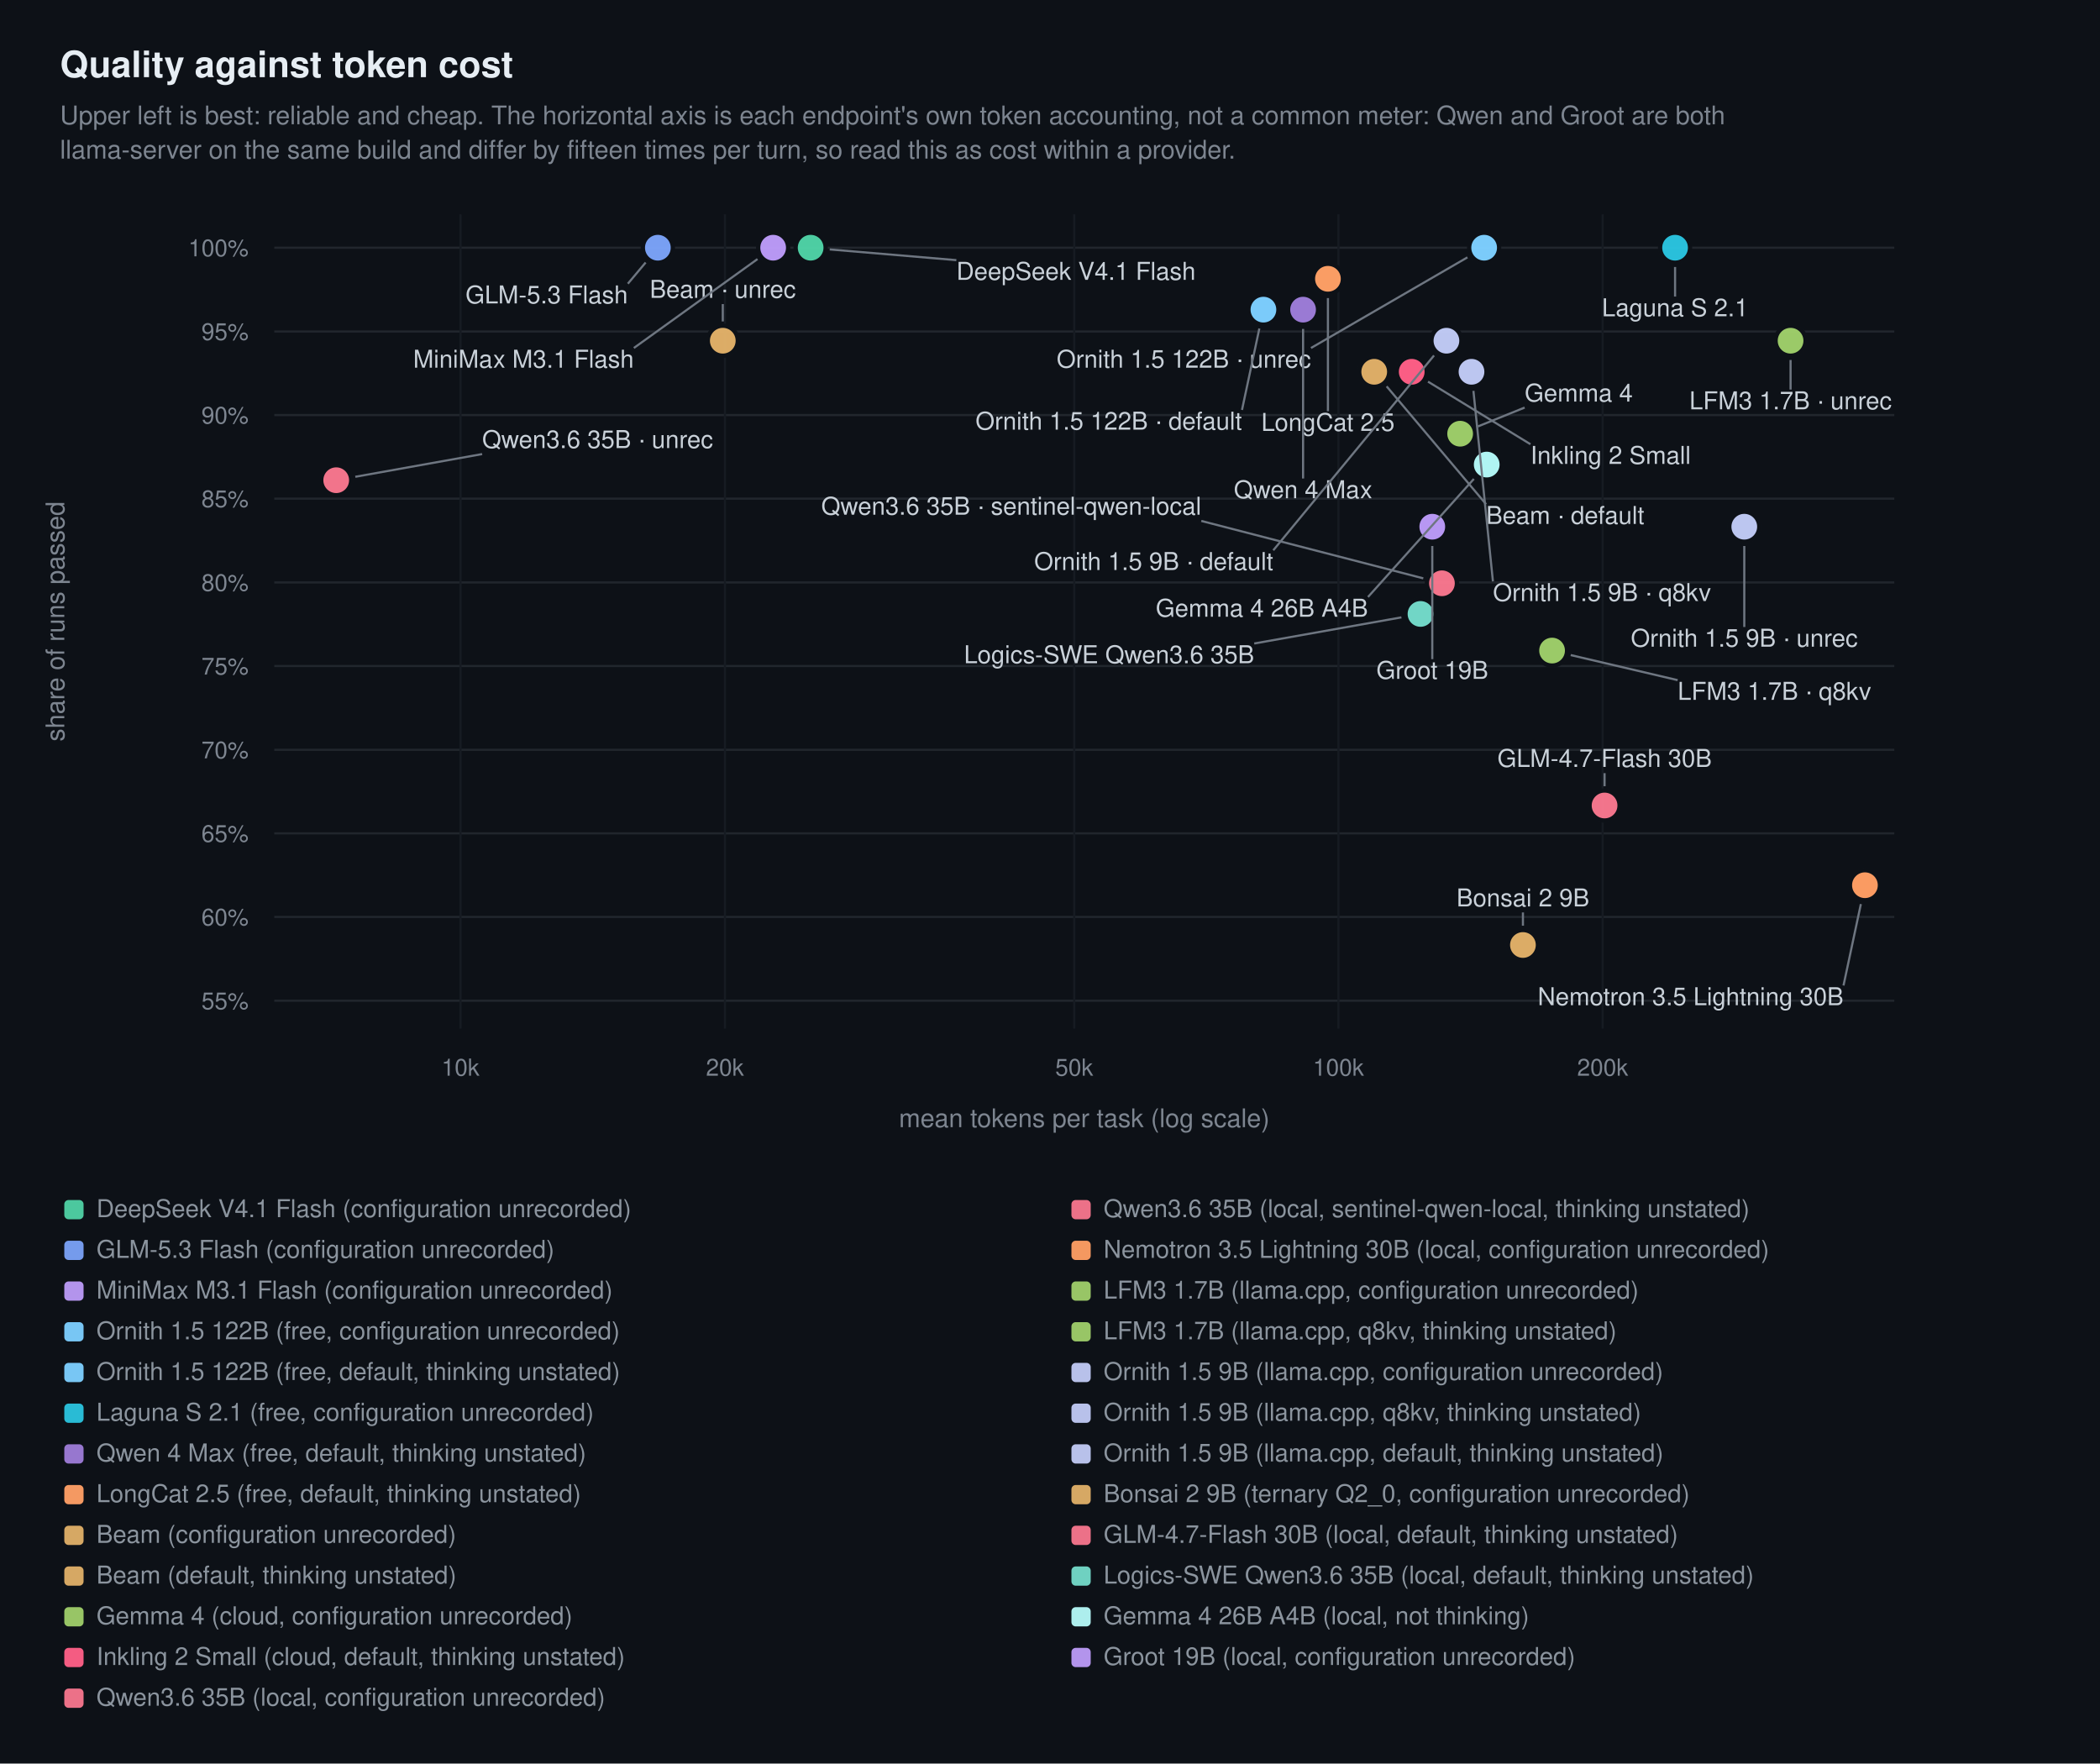
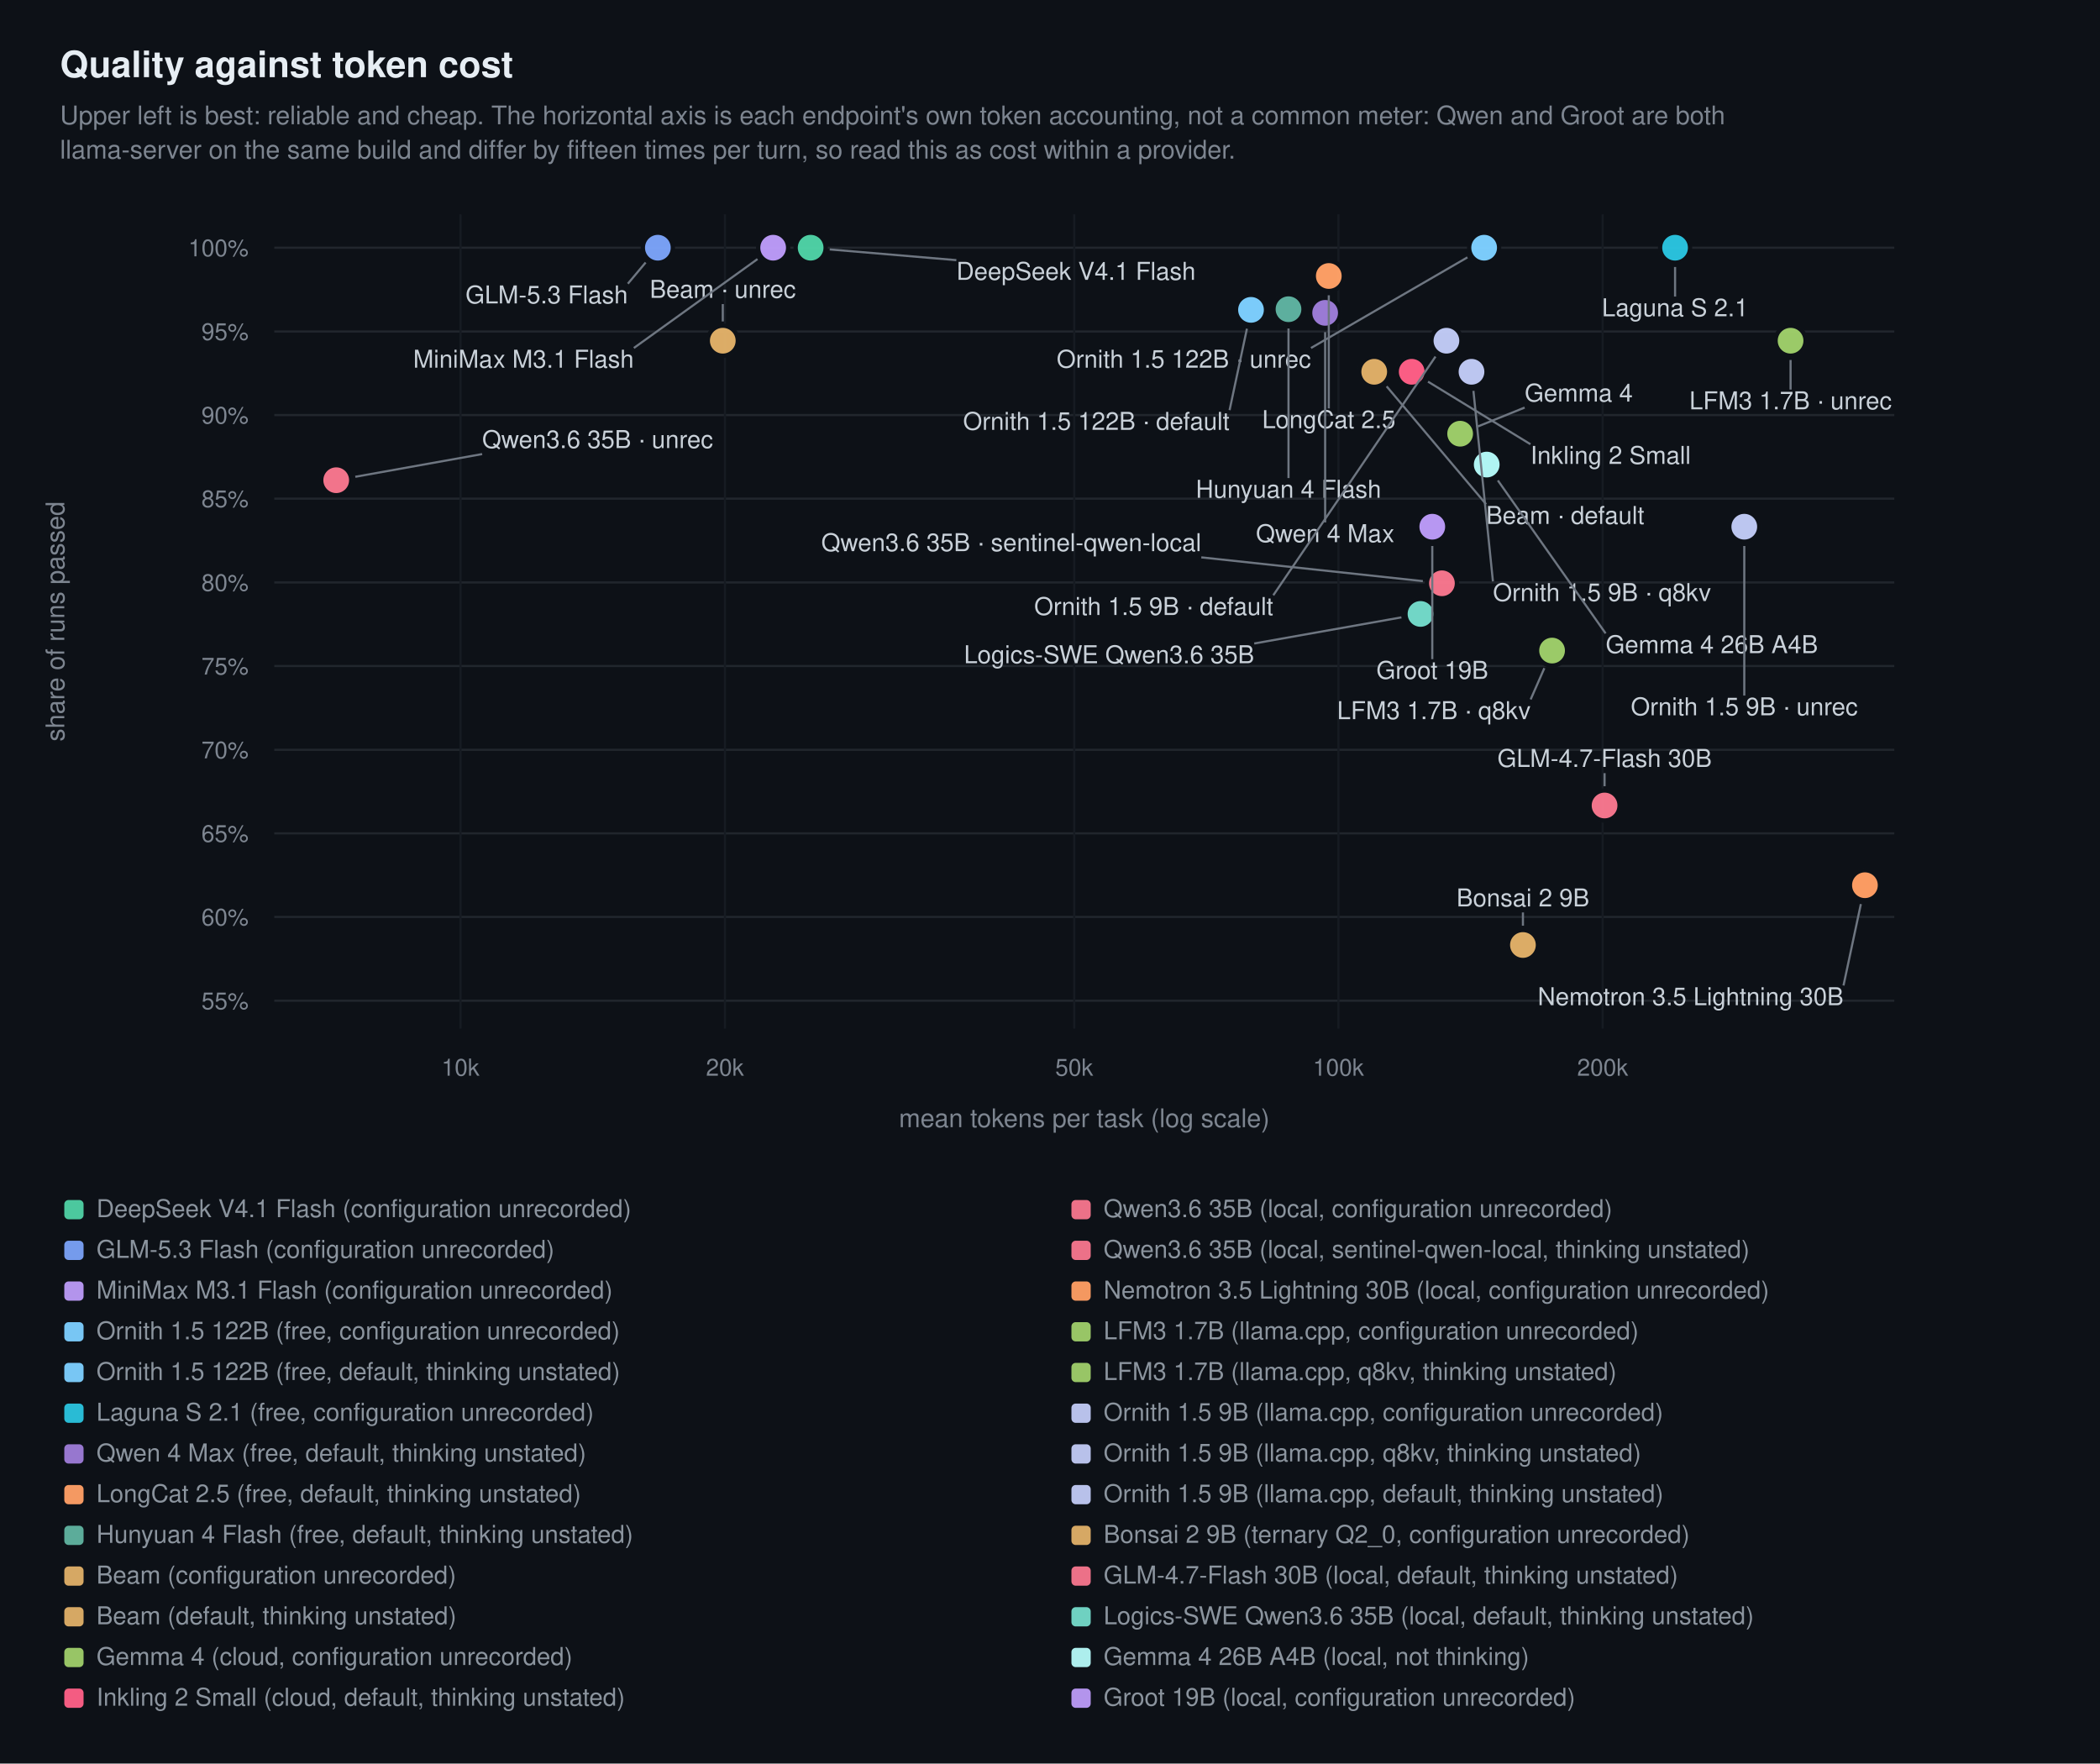
<svg xmlns="http://www.w3.org/2000/svg" width="980" height="823" viewBox="0 0 980 823" font-family="ui-sans-serif, -apple-system, Segoe UI, Helvetica, Arial, sans-serif">
  <rect width="100%" height="100%" fill="#0d1117" />
  <text x="28" y="36" fill="#e6edf3" font-size="17" font-weight="600">Quality against token cost</text>
  <text x="28" y="58" fill="#7d8590" font-size="12">Upper left is best: reliable and cheap. The horizontal axis is each endpoint's own token accounting, not a common meter: Qwen and Groot are both</text>
  <text x="28" y="74" fill="#7d8590" font-size="12">llama-server on the same build and differ by fifteen times per turn, so read this as cost within a provider.</text>
  <line x1="128" y1="467.0" x2="884" y2="467.0" stroke="#21262d" stroke-width="1" />
  <text x="116" y="471.0" fill="#7d8590" font-size="11" text-anchor="end">55%</text>
  <line x1="128" y1="427.9" x2="884" y2="427.9" stroke="#21262d" stroke-width="1" />
  <text x="116" y="431.9" fill="#7d8590" font-size="11" text-anchor="end">60%</text>
  <line x1="128" y1="388.9" x2="884" y2="388.9" stroke="#21262d" stroke-width="1" />
  <text x="116" y="392.9" fill="#7d8590" font-size="11" text-anchor="end">65%</text>
  <line x1="128" y1="349.9" x2="884" y2="349.9" stroke="#21262d" stroke-width="1" />
  <text x="116" y="353.9" fill="#7d8590" font-size="11" text-anchor="end">70%</text>
  <line x1="128" y1="310.8" x2="884" y2="310.8" stroke="#21262d" stroke-width="1" />
  <text x="116" y="314.8" fill="#7d8590" font-size="11" text-anchor="end">75%</text>
  <line x1="128" y1="271.8" x2="884" y2="271.8" stroke="#21262d" stroke-width="1" />
  <text x="116" y="275.8" fill="#7d8590" font-size="11" text-anchor="end">80%</text>
  <line x1="128" y1="232.7" x2="884" y2="232.7" stroke="#21262d" stroke-width="1" />
  <text x="116" y="236.7" fill="#7d8590" font-size="11" text-anchor="end">85%</text>
  <line x1="128" y1="193.7" x2="884" y2="193.7" stroke="#21262d" stroke-width="1" />
  <text x="116" y="197.7" fill="#7d8590" font-size="11" text-anchor="end">90%</text>
  <line x1="128" y1="154.7" x2="884" y2="154.7" stroke="#21262d" stroke-width="1" />
  <text x="116" y="158.7" fill="#7d8590" font-size="11" text-anchor="end">95%</text>
  <line x1="128" y1="115.6" x2="884" y2="115.6" stroke="#21262d" stroke-width="1" />
  <text x="116" y="119.6" fill="#7d8590" font-size="11" text-anchor="end">100%</text>
  <line x1="214.9" y1="100" x2="214.9" y2="480" stroke="#161b22" stroke-width="1" />
  <text x="214.9" y="502" fill="#7d8590" font-size="11" text-anchor="middle">10k</text>
  <line x1="338.3" y1="100" x2="338.3" y2="480" stroke="#161b22" stroke-width="1" />
  <text x="338.3" y="502" fill="#7d8590" font-size="11" text-anchor="middle">20k</text>
  <line x1="501.3" y1="100" x2="501.3" y2="480" stroke="#161b22" stroke-width="1" />
  <text x="501.3" y="502" fill="#7d8590" font-size="11" text-anchor="middle">50k</text>
  <line x1="624.6" y1="100" x2="624.6" y2="480" stroke="#161b22" stroke-width="1" />
  <text x="624.6" y="502" fill="#7d8590" font-size="11" text-anchor="middle">100k</text>
  <line x1="747.9" y1="100" x2="747.9" y2="480" stroke="#161b22" stroke-width="1" />
  <text x="747.9" y="502" fill="#7d8590" font-size="11" text-anchor="middle">200k</text>
  <text x="506" y="526" fill="#7d8590" font-size="12" text-anchor="middle">mean tokens per task (log scale)</text>
  <text x="30" y="290" fill="#7d8590" font-size="12" text-anchor="middle" transform="rotate(-90 30 290)">share of runs passed</text>
  <circle cx="378.3" cy="115.6" r="7" fill="#4fd1a5" stroke="#0d1117" stroke-width="2" opacity="0.98" />
  <circle cx="307.0" cy="115.6" r="7" fill="#7aa2f7" stroke="#0d1117" stroke-width="2" opacity="0.98" />
  <circle cx="360.8" cy="115.6" r="7" fill="#bb9af7" stroke="#0d1117" stroke-width="2" opacity="0.98" />
  <circle cx="692.6" cy="115.6" r="7" fill="#7dcfff" stroke="#0d1117" stroke-width="2" opacity="0.98" />
-   <circle cx="589.6" cy="144.5" r="7" fill="#7dcfff" stroke="#0d1117" stroke-width="2" opacity="0.98" />
+   <circle cx="583.8" cy="144.6" r="7" fill="#7dcfff" stroke="#0d1117" stroke-width="2" opacity="0.98" />
  <circle cx="781.7" cy="115.6" r="7" fill="#2ac3de" stroke="#0d1117" stroke-width="2" opacity="0.98" />
-   <circle cx="608.1" cy="144.5" r="7" fill="#9d7cd8" stroke="#0d1117" stroke-width="2" opacity="0.98" />
-   <circle cx="619.7" cy="130.1" r="7" fill="#ffa066" stroke="#0d1117" stroke-width="2" opacity="0.98" />
+   <circle cx="618.4" cy="146.0" r="7" fill="#9d7cd8" stroke="#0d1117" stroke-width="2" opacity="0.98" />
+   <circle cx="620.1" cy="128.8" r="7" fill="#ffa066" stroke="#0d1117" stroke-width="2" opacity="0.98" />
+   <circle cx="601.3" cy="144.3" r="7" fill="#5fb3a1" stroke="#0d1117" stroke-width="2" opacity="0.98" />
  <circle cx="337.3" cy="159.0" r="7" fill="#e0af68" stroke="#0d1117" stroke-width="2" opacity="0.98" />
  <circle cx="641.3" cy="173.5" r="7" fill="#e0af68" stroke="#0d1117" stroke-width="2" opacity="0.98" />
  <circle cx="681.4" cy="202.4" r="7" fill="#9ece6a" stroke="#0d1117" stroke-width="2" opacity="0.98" />
  <circle cx="658.8" cy="173.5" r="7" fill="#ff5f87" stroke="#0d1117" stroke-width="2" opacity="0.98" />
  <circle cx="156.9" cy="224.1" r="7" fill="#f7768e" stroke="#0d1117" stroke-width="2" opacity="0.98" />
  <circle cx="672.9" cy="272.2" r="7" fill="#f7768e" stroke="#0d1117" stroke-width="2" opacity="0.98" />
  <circle cx="870.3" cy="413.1" r="7" fill="#ff9e64" stroke="#0d1117" stroke-width="2" opacity="0.98" />
  <circle cx="835.6" cy="159.0" r="7" fill="#9ece6a" stroke="#0d1117" stroke-width="2" opacity="0.98" />
  <circle cx="724.3" cy="303.6" r="7" fill="#9ece6a" stroke="#0d1117" stroke-width="2" opacity="0.98" />
  <circle cx="814.0" cy="245.8" r="7" fill="#c0caf5" stroke="#0d1117" stroke-width="2" opacity="0.98" />
  <circle cx="686.7" cy="173.5" r="7" fill="#c0caf5" stroke="#0d1117" stroke-width="2" opacity="0.98" />
  <circle cx="675.0" cy="159.0" r="7" fill="#c0caf5" stroke="#0d1117" stroke-width="2" opacity="0.98" />
  <circle cx="710.7" cy="441.0" r="7" fill="#e0af68" stroke="#0d1117" stroke-width="2" opacity="0.98" />
  <circle cx="748.8" cy="375.9" r="7" fill="#f7768e" stroke="#0d1117" stroke-width="2" opacity="0.98" />
  <circle cx="662.9" cy="286.5" r="7" fill="#73daca" stroke="#0d1117" stroke-width="2" opacity="0.98" />
  <circle cx="693.8" cy="216.8" r="7" fill="#b4f9f8" stroke="#0d1117" stroke-width="2" opacity="0.98" />
  <circle cx="668.4" cy="245.8" r="7" fill="#bb9af7" stroke="#0d1117" stroke-width="2" opacity="0.98" />
  <line x1="387.2" y1="116.4" x2="446.3" y2="121.4" stroke="#6e7681" stroke-width="1" />
  <text x="446.3" y="130.6" fill="#c9d1d9" font-size="11.5" text-anchor="start">DeepSeek V4.1 Flash</text>
  <line x1="684.8" y1="120.1" x2="611.8" y2="162.4" stroke="#6e7681" stroke-width="1" />
  <text x="611.8" y="171.6" fill="#c9d1d9" font-size="11.5" text-anchor="end">Ornith 1.5 122B · unrec</text>
  <line x1="781.7" y1="124.6" x2="781.7" y2="138.4" stroke="#6e7681" stroke-width="1" />
  <text x="781.7" y="147.6" fill="#c9d1d9" font-size="11.5" text-anchor="middle">Laguna S 2.1</text>
-   <line x1="619.7" y1="139.1" x2="619.7" y2="191.9" stroke="#6e7681" stroke-width="1" />
-   <text x="619.7" y="201.1" fill="#c9d1d9" font-size="11.5" text-anchor="middle">LongCat 2.5</text>
-   <line x1="587.7" y1="153.3" x2="579.6" y2="191.3" stroke="#6e7681" stroke-width="1" />
-   <text x="579.6" y="200.5" fill="#c9d1d9" font-size="11.5" text-anchor="end">Ornith 1.5 122B · default</text>
-   <line x1="608.1" y1="153.5" x2="608.1" y2="223.3" stroke="#6e7681" stroke-width="1" />
-   <text x="608.1" y="232.5" fill="#c9d1d9" font-size="11.5" text-anchor="middle">Qwen 4 Max</text>
+   <line x1="620.1" y1="137.8" x2="620.1" y2="190.6" stroke="#6e7681" stroke-width="1" />
+   <text x="620.1" y="199.8" fill="#c9d1d9" font-size="11.5" text-anchor="middle">LongCat 2.5</text>
+   <line x1="581.9" y1="153.4" x2="573.8" y2="191.4" stroke="#6e7681" stroke-width="1" />
+   <text x="573.8" y="200.6" fill="#c9d1d9" font-size="11.5" text-anchor="end">Ornith 1.5 122B · default</text>
+   <line x1="601.3" y1="153.3" x2="601.3" y2="223.1" stroke="#6e7681" stroke-width="1" />
+   <text x="601.3" y="232.3" fill="#c9d1d9" font-size="11.5" text-anchor="middle">Hunyuan 4 Flash</text>
+   <line x1="618.4" y1="155.0" x2="618.4" y2="243.8" stroke="#6e7681" stroke-width="1" />
+   <text x="618.4" y="253.0" fill="#c9d1d9" font-size="11.5" text-anchor="middle">Qwen 4 Max</text>
  <line x1="337.3" y1="150.0" x2="337.3" y2="141.9" stroke="#6e7681" stroke-width="1" />
  <text x="337.3" y="139.0" fill="#c9d1d9" font-size="11.5" text-anchor="middle">Beam · unrec</text>
-   <line x1="669.2" y1="165.9" x2="594.2" y2="256.8" stroke="#6e7681" stroke-width="1" />
-   <text x="594.2" y="266.0" fill="#c9d1d9" font-size="11.5" text-anchor="end">Ornith 1.5 9B · default</text>
+   <line x1="669.9" y1="166.4" x2="594.2" y2="277.8" stroke="#6e7681" stroke-width="1" />
+   <text x="594.2" y="287.0" fill="#c9d1d9" font-size="11.5" text-anchor="end">Ornith 1.5 9B · default</text>
  <line x1="835.6" y1="168.0" x2="835.6" y2="181.8" stroke="#6e7681" stroke-width="1" />
  <text x="835.6" y="191.0" fill="#c9d1d9" font-size="11.5" text-anchor="middle">LFM3 1.7B · unrec</text>
  <line x1="301.3" y1="122.5" x2="293.0" y2="132.4" stroke="#6e7681" stroke-width="1" />
  <text x="293.0" y="141.6" fill="#c9d1d9" font-size="11.5" text-anchor="end">GLM-5.3 Flash</text>
  <line x1="353.5" y1="120.9" x2="295.8" y2="162.4" stroke="#6e7681" stroke-width="1" />
  <text x="295.8" y="171.6" fill="#c9d1d9" font-size="11.5" text-anchor="end">MiniMax M3.1 Flash</text>
  <line x1="647.1" y1="180.3" x2="693.5" y2="235.3" stroke="#6e7681" stroke-width="1" />
  <text x="693.5" y="244.5" fill="#c9d1d9" font-size="11.5" text-anchor="start">Beam · default</text>
  <line x1="666.4" y1="178.1" x2="714.2" y2="207.3" stroke="#6e7681" stroke-width="1" />
  <text x="714.2" y="216.5" fill="#c9d1d9" font-size="11.5" text-anchor="start">Inkling 2 Small</text>
  <line x1="687.6" y1="182.4" x2="696.7" y2="271.3" stroke="#6e7681" stroke-width="1" />
  <text x="696.7" y="280.5" fill="#c9d1d9" font-size="11.5" text-anchor="start">Ornith 1.5 9B · q8kv</text>
  <line x1="689.7" y1="199.0" x2="711.5" y2="190.2" stroke="#6e7681" stroke-width="1" />
  <text x="711.5" y="187.4" fill="#c9d1d9" font-size="11.5" text-anchor="start">Gemma 4</text>
-   <line x1="687.8" y1="223.5" x2="638.4" y2="278.6" stroke="#6e7681" stroke-width="1" />
-   <text x="638.4" y="287.8" fill="#c9d1d9" font-size="11.5" text-anchor="end">Gemma 4 26B A4B</text>
+   <line x1="699.0" y1="224.2" x2="749.3" y2="295.6" stroke="#6e7681" stroke-width="1" />
+   <text x="749.3" y="304.8" fill="#c9d1d9" font-size="11.5" text-anchor="start">Gemma 4 26B A4B</text>
  <line x1="668.4" y1="254.8" x2="668.4" y2="307.6" stroke="#6e7681" stroke-width="1" />
  <text x="668.4" y="316.8" fill="#c9d1d9" font-size="11.5" text-anchor="middle">Groot 19B</text>
-   <line x1="814.0" y1="254.8" x2="814.0" y2="292.6" stroke="#6e7681" stroke-width="1" />
-   <text x="814.0" y="301.8" fill="#c9d1d9" font-size="11.5" text-anchor="middle">Ornith 1.5 9B · unrec</text>
+   <line x1="814.0" y1="254.8" x2="814.0" y2="324.6" stroke="#6e7681" stroke-width="1" />
+   <text x="814.0" y="333.8" fill="#c9d1d9" font-size="11.5" text-anchor="middle">Ornith 1.5 9B · unrec</text>
  <line x1="165.8" y1="222.5" x2="225.0" y2="211.9" stroke="#6e7681" stroke-width="1" />
  <text x="225.0" y="209.1" fill="#c9d1d9" font-size="11.5" text-anchor="start">Qwen3.6 35B · unrec</text>
-   <line x1="664.2" y1="269.9" x2="560.6" y2="243.1" stroke="#6e7681" stroke-width="1" />
-   <text x="560.6" y="240.2" fill="#c9d1d9" font-size="11.5" text-anchor="end">Qwen3.6 35B · sentinel-qwen-local</text>
+   <line x1="664.0" y1="271.2" x2="560.6" y2="260.1" stroke="#6e7681" stroke-width="1" />
+   <text x="560.6" y="257.2" fill="#c9d1d9" font-size="11.5" text-anchor="end">Qwen3.6 35B · sentinel-qwen-local</text>
  <line x1="654.0" y1="288.1" x2="585.3" y2="300.3" stroke="#6e7681" stroke-width="1" />
  <text x="585.3" y="309.5" fill="#c9d1d9" font-size="11.5" text-anchor="end">Logics-SWE Qwen3.6 35B</text>
-   <line x1="733.0" y1="305.7" x2="782.9" y2="317.4" stroke="#6e7681" stroke-width="1" />
-   <text x="782.9" y="326.6" fill="#c9d1d9" font-size="11.5" text-anchor="start">LFM3 1.7B · q8kv</text>
+   <line x1="720.7" y1="311.8" x2="714.3" y2="326.4" stroke="#6e7681" stroke-width="1" />
+   <text x="714.3" y="335.6" fill="#c9d1d9" font-size="11.5" text-anchor="end">LFM3 1.7B · q8kv</text>
  <line x1="748.8" y1="366.9" x2="748.8" y2="360.8" stroke="#6e7681" stroke-width="1" />
  <text x="748.8" y="357.9" fill="#c9d1d9" font-size="11.5" text-anchor="middle">GLM-4.7-Flash 30B</text>
  <line x1="710.7" y1="432.0" x2="710.7" y2="425.8" stroke="#6e7681" stroke-width="1" />
  <text x="710.7" y="423.0" fill="#c9d1d9" font-size="11.5" text-anchor="middle">Bonsai 2 9B</text>
  <line x1="868.4" y1="421.9" x2="860.3" y2="459.9" stroke="#6e7681" stroke-width="1" />
  <text x="860.3" y="469.1" fill="#c9d1d9" font-size="11.5" text-anchor="end">Nemotron 3.5 Lightning 30B</text>
  <rect x="30" y="560.0" width="9" height="9" rx="2" fill="#4fd1a5" opacity="0.95" />
  <text x="45" y="568.0" fill="#8b949e" font-size="11.5">DeepSeek V4.1 Flash (configuration unrecorded)</text>
  <rect x="30" y="579.0" width="9" height="9" rx="2" fill="#7aa2f7" opacity="0.95" />
  <text x="45" y="587.0" fill="#8b949e" font-size="11.5">GLM-5.3 Flash (configuration unrecorded)</text>
  <rect x="30" y="598.0" width="9" height="9" rx="2" fill="#bb9af7" opacity="0.95" />
  <text x="45" y="606.0" fill="#8b949e" font-size="11.5">MiniMax M3.1 Flash (configuration unrecorded)</text>
  <rect x="30" y="617.0" width="9" height="9" rx="2" fill="#7dcfff" opacity="0.95" />
  <text x="45" y="625.0" fill="#8b949e" font-size="11.5">Ornith 1.5 122B (free, configuration unrecorded)</text>
  <rect x="30" y="636.0" width="9" height="9" rx="2" fill="#7dcfff" opacity="0.95" />
  <text x="45" y="644.0" fill="#8b949e" font-size="11.5">Ornith 1.5 122B (free, default, thinking unstated)</text>
  <rect x="30" y="655.0" width="9" height="9" rx="2" fill="#2ac3de" opacity="0.95" />
  <text x="45" y="663.0" fill="#8b949e" font-size="11.5">Laguna S 2.1 (free, configuration unrecorded)</text>
  <rect x="30" y="674.0" width="9" height="9" rx="2" fill="#9d7cd8" opacity="0.95" />
  <text x="45" y="682.0" fill="#8b949e" font-size="11.5">Qwen 4 Max (free, default, thinking unstated)</text>
  <rect x="30" y="693.0" width="9" height="9" rx="2" fill="#ffa066" opacity="0.95" />
  <text x="45" y="701.0" fill="#8b949e" font-size="11.5">LongCat 2.5 (free, default, thinking unstated)</text>
-   <rect x="30" y="712.0" width="9" height="9" rx="2" fill="#e0af68" opacity="0.95" />
-   <text x="45" y="720.0" fill="#8b949e" font-size="11.5">Beam (configuration unrecorded)</text>
+   <rect x="30" y="712.0" width="9" height="9" rx="2" fill="#5fb3a1" opacity="0.95" />
+   <text x="45" y="720.0" fill="#8b949e" font-size="11.5">Hunyuan 4 Flash (free, default, thinking unstated)</text>
  <rect x="30" y="731.0" width="9" height="9" rx="2" fill="#e0af68" opacity="0.95" />
-   <text x="45" y="739.0" fill="#8b949e" font-size="11.5">Beam (default, thinking unstated)</text>
-   <rect x="30" y="750.0" width="9" height="9" rx="2" fill="#9ece6a" opacity="0.95" />
-   <text x="45" y="758.0" fill="#8b949e" font-size="11.5">Gemma 4 (cloud, configuration unrecorded)</text>
-   <rect x="30" y="769.0" width="9" height="9" rx="2" fill="#ff5f87" opacity="0.95" />
-   <text x="45" y="777.0" fill="#8b949e" font-size="11.5">Inkling 2 Small (cloud, default, thinking unstated)</text>
-   <rect x="30" y="788.0" width="9" height="9" rx="2" fill="#f7768e" opacity="0.95" />
-   <text x="45" y="796.0" fill="#8b949e" font-size="11.5">Qwen3.6 35B (local, configuration unrecorded)</text>
+   <text x="45" y="739.0" fill="#8b949e" font-size="11.5">Beam (configuration unrecorded)</text>
+   <rect x="30" y="750.0" width="9" height="9" rx="2" fill="#e0af68" opacity="0.95" />
+   <text x="45" y="758.0" fill="#8b949e" font-size="11.5">Beam (default, thinking unstated)</text>
+   <rect x="30" y="769.0" width="9" height="9" rx="2" fill="#9ece6a" opacity="0.95" />
+   <text x="45" y="777.0" fill="#8b949e" font-size="11.5">Gemma 4 (cloud, configuration unrecorded)</text>
+   <rect x="30" y="788.0" width="9" height="9" rx="2" fill="#ff5f87" opacity="0.95" />
+   <text x="45" y="796.0" fill="#8b949e" font-size="11.5">Inkling 2 Small (cloud, default, thinking unstated)</text>
  <rect x="500" y="560.0" width="9" height="9" rx="2" fill="#f7768e" opacity="0.95" />
-   <text x="515" y="568.0" fill="#8b949e" font-size="11.5">Qwen3.6 35B (local, sentinel-qwen-local, thinking unstated)</text>
-   <rect x="500" y="579.0" width="9" height="9" rx="2" fill="#ff9e64" opacity="0.95" />
-   <text x="515" y="587.0" fill="#8b949e" font-size="11.5">Nemotron 3.5 Lightning 30B (local, configuration unrecorded)</text>
-   <rect x="500" y="598.0" width="9" height="9" rx="2" fill="#9ece6a" opacity="0.95" />
-   <text x="515" y="606.0" fill="#8b949e" font-size="11.5">LFM3 1.7B (llama.cpp, configuration unrecorded)</text>
+   <text x="515" y="568.0" fill="#8b949e" font-size="11.5">Qwen3.6 35B (local, configuration unrecorded)</text>
+   <rect x="500" y="579.0" width="9" height="9" rx="2" fill="#f7768e" opacity="0.95" />
+   <text x="515" y="587.0" fill="#8b949e" font-size="11.5">Qwen3.6 35B (local, sentinel-qwen-local, thinking unstated)</text>
+   <rect x="500" y="598.0" width="9" height="9" rx="2" fill="#ff9e64" opacity="0.95" />
+   <text x="515" y="606.0" fill="#8b949e" font-size="11.5">Nemotron 3.5 Lightning 30B (local, configuration unrecorded)</text>
  <rect x="500" y="617.0" width="9" height="9" rx="2" fill="#9ece6a" opacity="0.95" />
-   <text x="515" y="625.0" fill="#8b949e" font-size="11.5">LFM3 1.7B (llama.cpp, q8kv, thinking unstated)</text>
-   <rect x="500" y="636.0" width="9" height="9" rx="2" fill="#c0caf5" opacity="0.95" />
-   <text x="515" y="644.0" fill="#8b949e" font-size="11.5">Ornith 1.5 9B (llama.cpp, configuration unrecorded)</text>
+   <text x="515" y="625.0" fill="#8b949e" font-size="11.5">LFM3 1.7B (llama.cpp, configuration unrecorded)</text>
+   <rect x="500" y="636.0" width="9" height="9" rx="2" fill="#9ece6a" opacity="0.95" />
+   <text x="515" y="644.0" fill="#8b949e" font-size="11.5">LFM3 1.7B (llama.cpp, q8kv, thinking unstated)</text>
  <rect x="500" y="655.0" width="9" height="9" rx="2" fill="#c0caf5" opacity="0.95" />
-   <text x="515" y="663.0" fill="#8b949e" font-size="11.5">Ornith 1.5 9B (llama.cpp, q8kv, thinking unstated)</text>
+   <text x="515" y="663.0" fill="#8b949e" font-size="11.5">Ornith 1.5 9B (llama.cpp, configuration unrecorded)</text>
  <rect x="500" y="674.0" width="9" height="9" rx="2" fill="#c0caf5" opacity="0.95" />
-   <text x="515" y="682.0" fill="#8b949e" font-size="11.5">Ornith 1.5 9B (llama.cpp, default, thinking unstated)</text>
-   <rect x="500" y="693.0" width="9" height="9" rx="2" fill="#e0af68" opacity="0.95" />
-   <text x="515" y="701.0" fill="#8b949e" font-size="11.5">Bonsai 2 9B (ternary Q2_0, configuration unrecorded)</text>
-   <rect x="500" y="712.0" width="9" height="9" rx="2" fill="#f7768e" opacity="0.95" />
-   <text x="515" y="720.0" fill="#8b949e" font-size="11.5">GLM-4.7-Flash 30B (local, default, thinking unstated)</text>
-   <rect x="500" y="731.0" width="9" height="9" rx="2" fill="#73daca" opacity="0.95" />
-   <text x="515" y="739.0" fill="#8b949e" font-size="11.5">Logics-SWE Qwen3.6 35B (local, default, thinking unstated)</text>
-   <rect x="500" y="750.0" width="9" height="9" rx="2" fill="#b4f9f8" opacity="0.95" />
-   <text x="515" y="758.0" fill="#8b949e" font-size="11.5">Gemma 4 26B A4B (local, not thinking)</text>
-   <rect x="500" y="769.0" width="9" height="9" rx="2" fill="#bb9af7" opacity="0.95" />
-   <text x="515" y="777.0" fill="#8b949e" font-size="11.5">Groot 19B (local, configuration unrecorded)</text>
+   <text x="515" y="682.0" fill="#8b949e" font-size="11.5">Ornith 1.5 9B (llama.cpp, q8kv, thinking unstated)</text>
+   <rect x="500" y="693.0" width="9" height="9" rx="2" fill="#c0caf5" opacity="0.95" />
+   <text x="515" y="701.0" fill="#8b949e" font-size="11.5">Ornith 1.5 9B (llama.cpp, default, thinking unstated)</text>
+   <rect x="500" y="712.0" width="9" height="9" rx="2" fill="#e0af68" opacity="0.95" />
+   <text x="515" y="720.0" fill="#8b949e" font-size="11.5">Bonsai 2 9B (ternary Q2_0, configuration unrecorded)</text>
+   <rect x="500" y="731.0" width="9" height="9" rx="2" fill="#f7768e" opacity="0.95" />
+   <text x="515" y="739.0" fill="#8b949e" font-size="11.5">GLM-4.7-Flash 30B (local, default, thinking unstated)</text>
+   <rect x="500" y="750.0" width="9" height="9" rx="2" fill="#73daca" opacity="0.95" />
+   <text x="515" y="758.0" fill="#8b949e" font-size="11.5">Logics-SWE Qwen3.6 35B (local, default, thinking unstated)</text>
+   <rect x="500" y="769.0" width="9" height="9" rx="2" fill="#b4f9f8" opacity="0.95" />
+   <text x="515" y="777.0" fill="#8b949e" font-size="11.5">Gemma 4 26B A4B (local, not thinking)</text>
+   <rect x="500" y="788.0" width="9" height="9" rx="2" fill="#bb9af7" opacity="0.95" />
+   <text x="515" y="796.0" fill="#8b949e" font-size="11.5">Groot 19B (local, configuration unrecorded)</text>
</svg>
